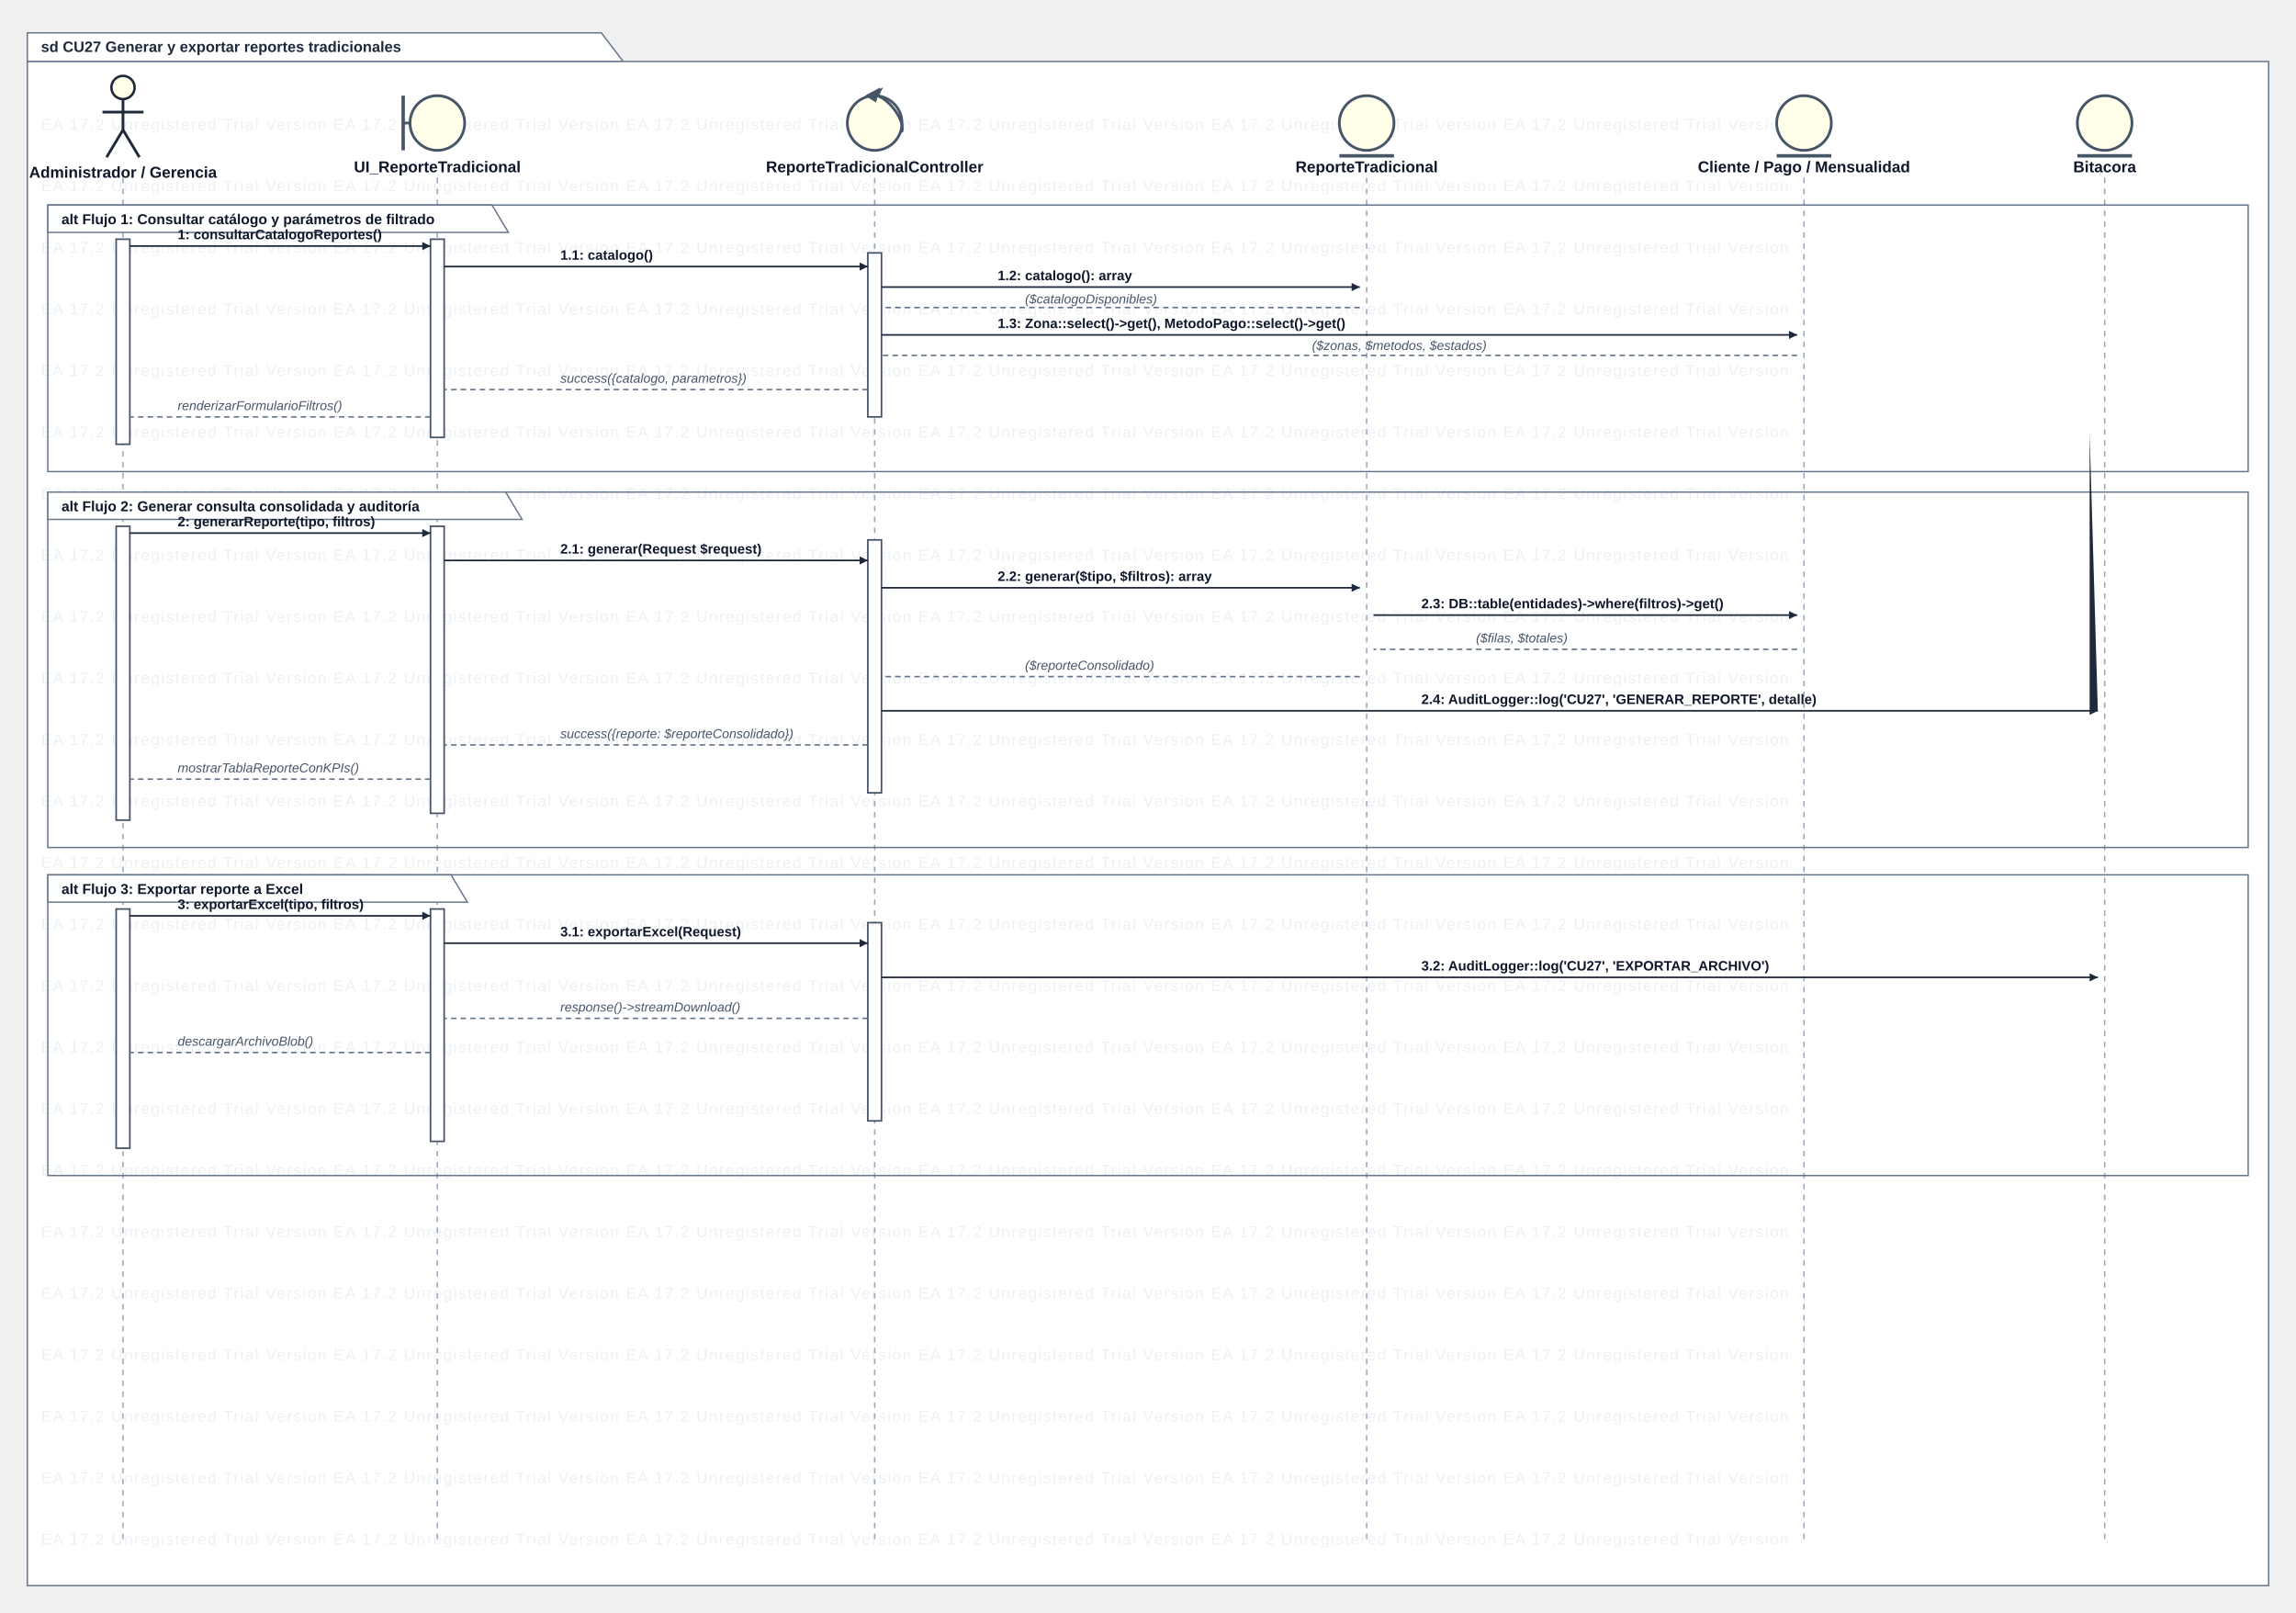
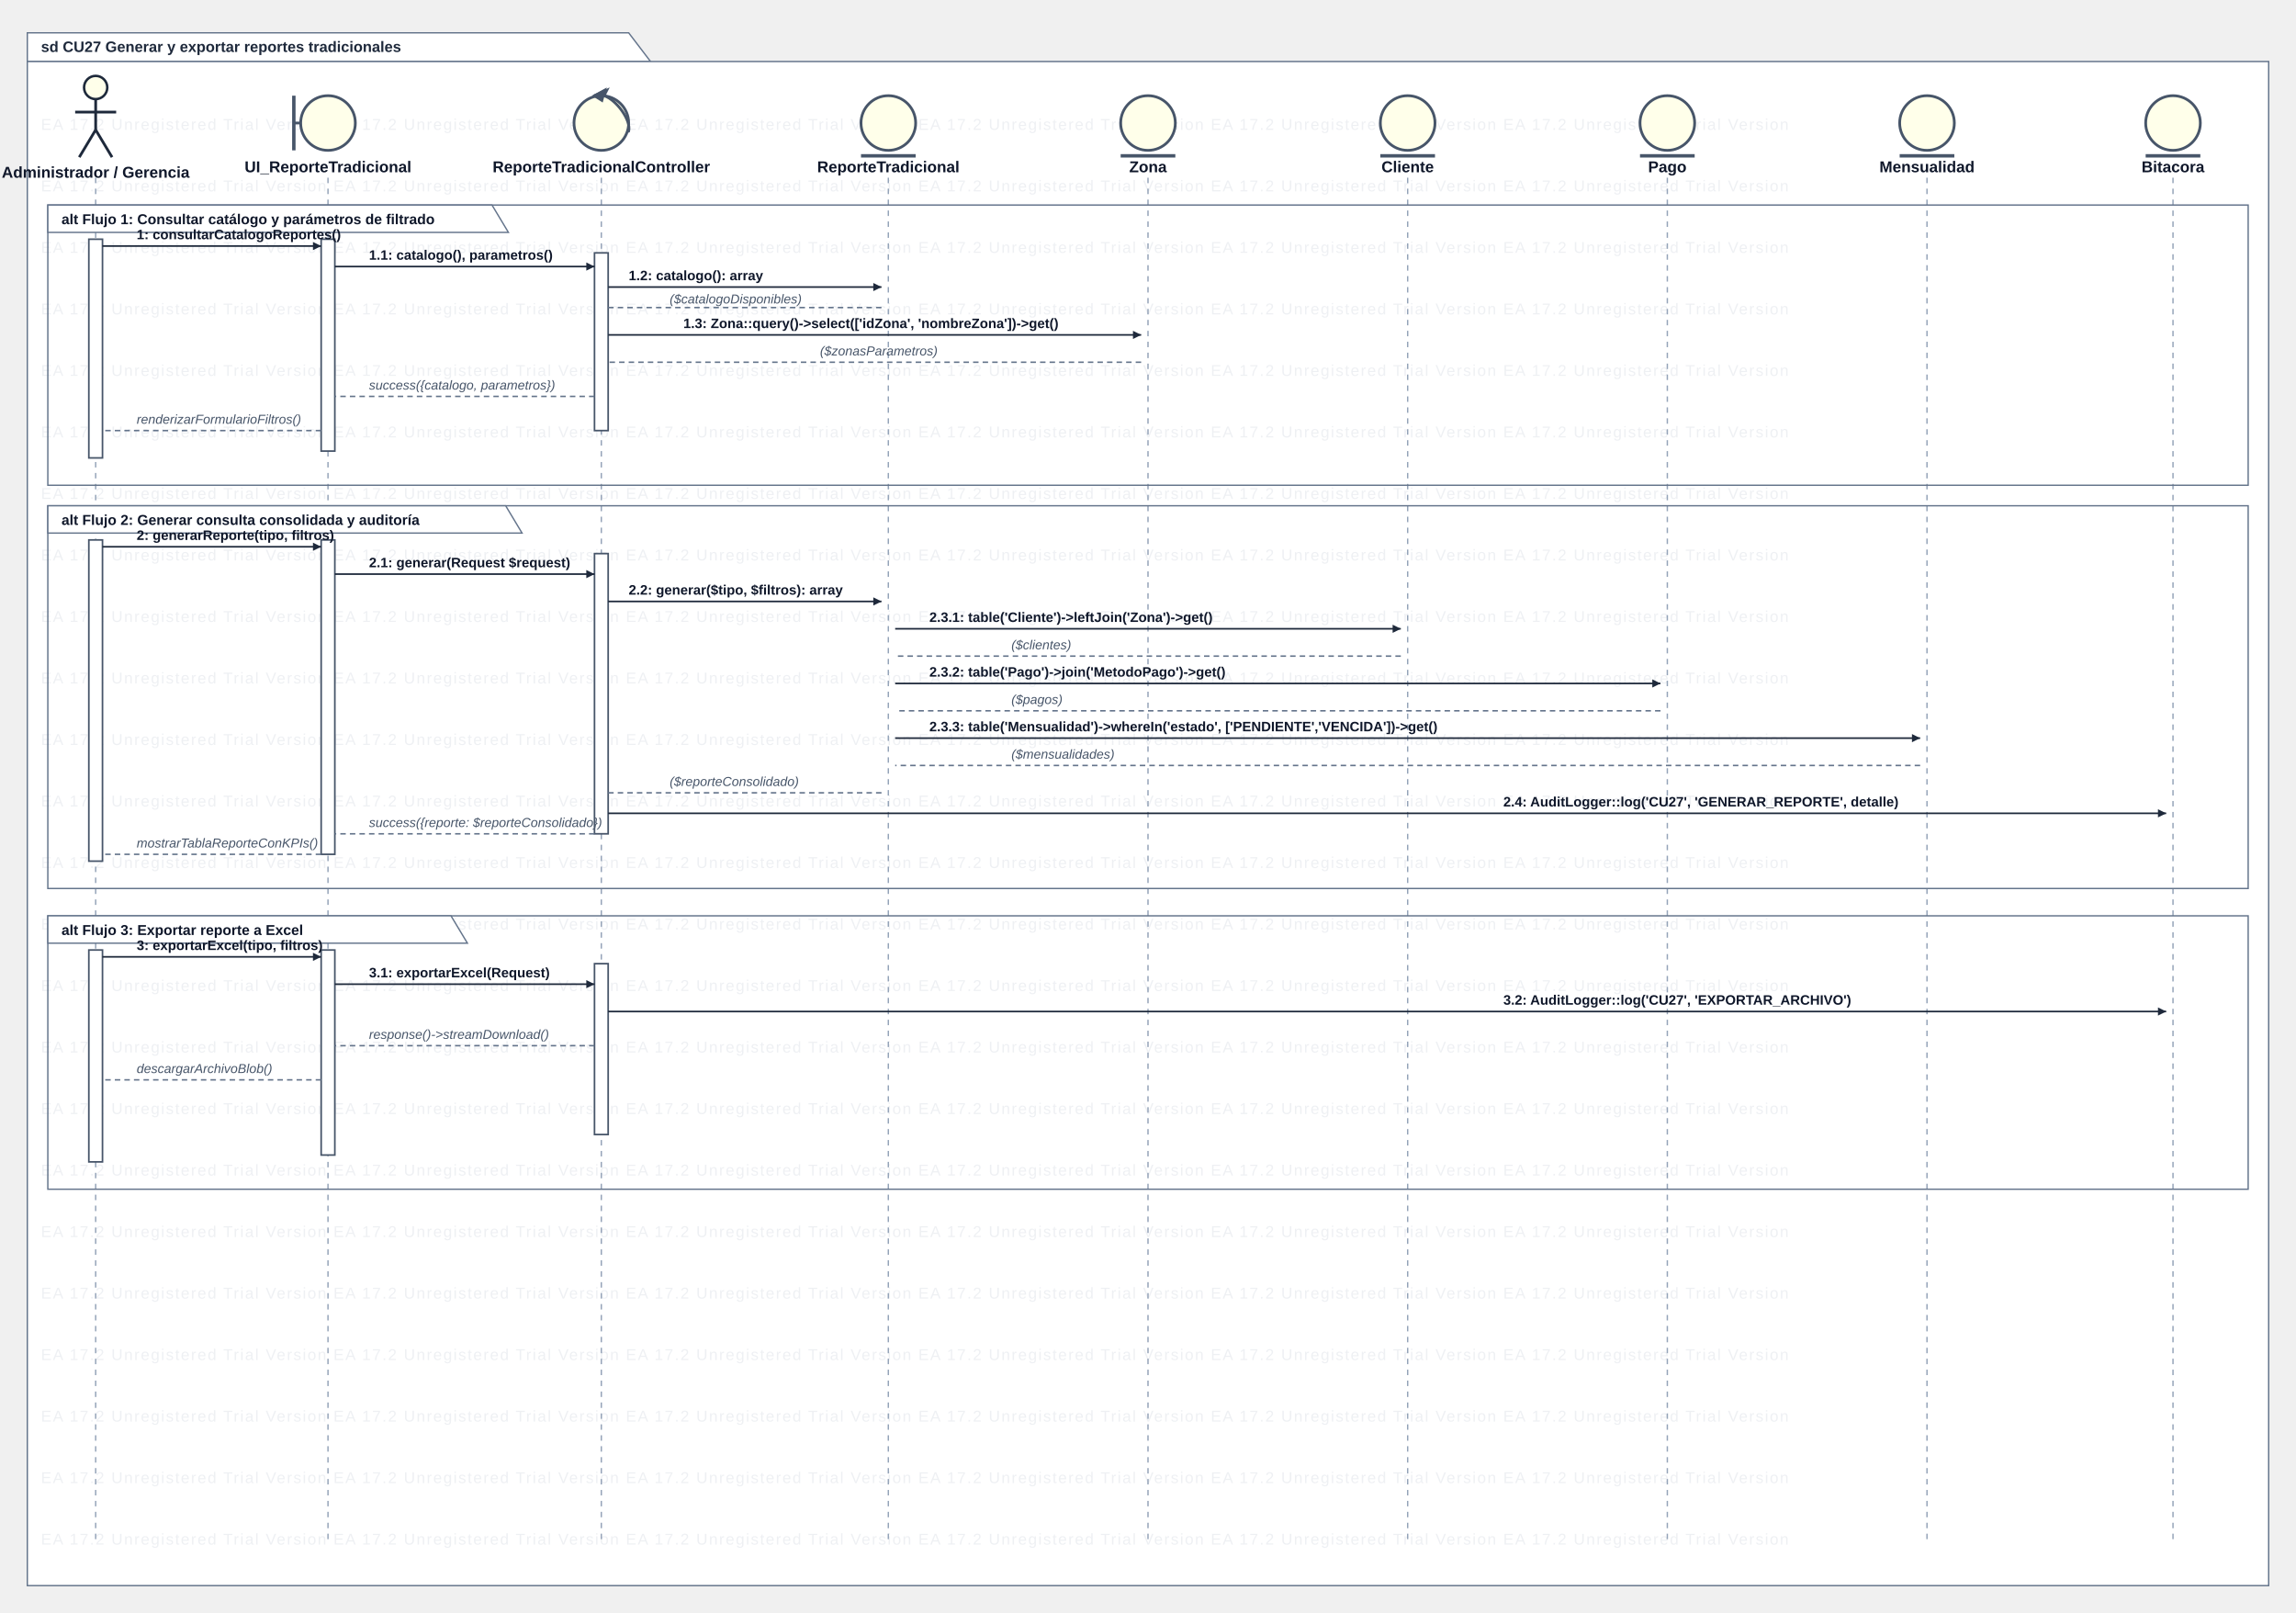
<svg xmlns="http://www.w3.org/2000/svg" viewBox="0 0 1680 1180" width="1680" height="1180" style="background:#ffffff; font-family: 'Segoe UI', Arial, sans-serif;">
  <defs>
    <style>
      .tab-title { font-size: 11px; font-weight: bold; fill: #1e293b; }
      .life-title { font-size: 11.5px; font-weight: bold; fill: #0f172a; text-anchor: middle; }
      .life-line { stroke: #94a3b8; stroke-width: 1; stroke-dasharray: 4,4; fill: none; }
      .act-bar { fill: #ffffff; stroke: #475569; stroke-width: 1.2; }
      .msg-call { stroke: #1e293b; stroke-width: 1.2; fill: none; }
      .msg-ret { stroke: #64748b; stroke-width: 1.1; stroke-dasharray: 4,3; fill: none; }
      .call-text { font-size: 10px; font-weight: bold; fill: #0f172a; }
      .ret-text { font-size: 9.5px; fill: #475569; font-style: italic; }
      .frame-box { fill: none; stroke: #64748b; stroke-width: 1; }
      .frame-title { font-size: 10.5px; font-weight: bold; fill: #0f172a; }
      .frame-tab { fill: #ffffff; stroke: #64748b; stroke-width: 1; }
    </style>
  </defs>
-   <path d="M 20,45 L 20,24 L 440,24 L 456,45 Z" fill="#ffffff" stroke="#64748b" stroke-width="1" />
+   <path d="M 20,45 L 20,24 L 460,24 L 476,45 Z" fill="#ffffff" stroke="#64748b" stroke-width="1" />
  <text x="30" y="38" class="tab-title">sd CU27 Generar y exportar reportes tradicionales</text>
  <rect x="20" y="45" width="1640" height="1115" fill="#ffffff" stroke="#64748b" stroke-width="1" />
  <g opacity="0.4">
    <text x="30" y="95" fill="#d5dae2" font-family="Arial, sans-serif" font-size="11.5" letter-spacing="1">
      EA 17.2 Unregistered Trial Version   EA 17.2 Unregistered Trial Version   EA 17.2 Unregistered Trial Version   EA 17.2 Unregistered Trial Version   EA 17.2 Unregistered Trial Version   EA 17.2 Unregistered Trial Version
    </text>
    <text x="30" y="140" fill="#d5dae2" font-family="Arial, sans-serif" font-size="11.5" letter-spacing="1">
      EA 17.2 Unregistered Trial Version   EA 17.2 Unregistered Trial Version   EA 17.2 Unregistered Trial Version   EA 17.2 Unregistered Trial Version   EA 17.2 Unregistered Trial Version   EA 17.2 Unregistered Trial Version
    </text>
    <text x="30" y="185" fill="#d5dae2" font-family="Arial, sans-serif" font-size="11.5" letter-spacing="1">
      EA 17.2 Unregistered Trial Version   EA 17.2 Unregistered Trial Version   EA 17.2 Unregistered Trial Version   EA 17.2 Unregistered Trial Version   EA 17.2 Unregistered Trial Version   EA 17.2 Unregistered Trial Version
    </text>
    <text x="30" y="230" fill="#d5dae2" font-family="Arial, sans-serif" font-size="11.5" letter-spacing="1">
      EA 17.2 Unregistered Trial Version   EA 17.2 Unregistered Trial Version   EA 17.2 Unregistered Trial Version   EA 17.2 Unregistered Trial Version   EA 17.2 Unregistered Trial Version   EA 17.2 Unregistered Trial Version
    </text>
    <text x="30" y="275" fill="#d5dae2" font-family="Arial, sans-serif" font-size="11.5" letter-spacing="1">
      EA 17.2 Unregistered Trial Version   EA 17.2 Unregistered Trial Version   EA 17.2 Unregistered Trial Version   EA 17.2 Unregistered Trial Version   EA 17.2 Unregistered Trial Version   EA 17.2 Unregistered Trial Version
    </text>
    <text x="30" y="320" fill="#d5dae2" font-family="Arial, sans-serif" font-size="11.5" letter-spacing="1">
      EA 17.2 Unregistered Trial Version   EA 17.2 Unregistered Trial Version   EA 17.2 Unregistered Trial Version   EA 17.2 Unregistered Trial Version   EA 17.2 Unregistered Trial Version   EA 17.2 Unregistered Trial Version
    </text>
    <text x="30" y="365" fill="#d5dae2" font-family="Arial, sans-serif" font-size="11.5" letter-spacing="1">
      EA 17.2 Unregistered Trial Version   EA 17.2 Unregistered Trial Version   EA 17.2 Unregistered Trial Version   EA 17.2 Unregistered Trial Version   EA 17.2 Unregistered Trial Version   EA 17.2 Unregistered Trial Version
    </text>
    <text x="30" y="410" fill="#d5dae2" font-family="Arial, sans-serif" font-size="11.5" letter-spacing="1">
      EA 17.2 Unregistered Trial Version   EA 17.2 Unregistered Trial Version   EA 17.2 Unregistered Trial Version   EA 17.2 Unregistered Trial Version   EA 17.2 Unregistered Trial Version   EA 17.2 Unregistered Trial Version
    </text>
    <text x="30" y="455" fill="#d5dae2" font-family="Arial, sans-serif" font-size="11.5" letter-spacing="1">
      EA 17.2 Unregistered Trial Version   EA 17.2 Unregistered Trial Version   EA 17.2 Unregistered Trial Version   EA 17.2 Unregistered Trial Version   EA 17.2 Unregistered Trial Version   EA 17.2 Unregistered Trial Version
    </text>
    <text x="30" y="500" fill="#d5dae2" font-family="Arial, sans-serif" font-size="11.5" letter-spacing="1">
      EA 17.2 Unregistered Trial Version   EA 17.2 Unregistered Trial Version   EA 17.2 Unregistered Trial Version   EA 17.2 Unregistered Trial Version   EA 17.2 Unregistered Trial Version   EA 17.2 Unregistered Trial Version
    </text>
    <text x="30" y="545" fill="#d5dae2" font-family="Arial, sans-serif" font-size="11.5" letter-spacing="1">
      EA 17.2 Unregistered Trial Version   EA 17.2 Unregistered Trial Version   EA 17.2 Unregistered Trial Version   EA 17.2 Unregistered Trial Version   EA 17.2 Unregistered Trial Version   EA 17.2 Unregistered Trial Version
    </text>
    <text x="30" y="590" fill="#d5dae2" font-family="Arial, sans-serif" font-size="11.5" letter-spacing="1">
      EA 17.2 Unregistered Trial Version   EA 17.2 Unregistered Trial Version   EA 17.2 Unregistered Trial Version   EA 17.2 Unregistered Trial Version   EA 17.2 Unregistered Trial Version   EA 17.2 Unregistered Trial Version
    </text>
    <text x="30" y="635" fill="#d5dae2" font-family="Arial, sans-serif" font-size="11.5" letter-spacing="1">
      EA 17.2 Unregistered Trial Version   EA 17.2 Unregistered Trial Version   EA 17.2 Unregistered Trial Version   EA 17.2 Unregistered Trial Version   EA 17.2 Unregistered Trial Version   EA 17.2 Unregistered Trial Version
    </text>
    <text x="30" y="680" fill="#d5dae2" font-family="Arial, sans-serif" font-size="11.5" letter-spacing="1">
      EA 17.2 Unregistered Trial Version   EA 17.2 Unregistered Trial Version   EA 17.2 Unregistered Trial Version   EA 17.2 Unregistered Trial Version   EA 17.2 Unregistered Trial Version   EA 17.2 Unregistered Trial Version
    </text>
    <text x="30" y="725" fill="#d5dae2" font-family="Arial, sans-serif" font-size="11.5" letter-spacing="1">
      EA 17.2 Unregistered Trial Version   EA 17.2 Unregistered Trial Version   EA 17.2 Unregistered Trial Version   EA 17.2 Unregistered Trial Version   EA 17.2 Unregistered Trial Version   EA 17.2 Unregistered Trial Version
    </text>
    <text x="30" y="770" fill="#d5dae2" font-family="Arial, sans-serif" font-size="11.5" letter-spacing="1">
      EA 17.2 Unregistered Trial Version   EA 17.2 Unregistered Trial Version   EA 17.2 Unregistered Trial Version   EA 17.2 Unregistered Trial Version   EA 17.2 Unregistered Trial Version   EA 17.2 Unregistered Trial Version
    </text>
    <text x="30" y="815" fill="#d5dae2" font-family="Arial, sans-serif" font-size="11.5" letter-spacing="1">
      EA 17.2 Unregistered Trial Version   EA 17.2 Unregistered Trial Version   EA 17.2 Unregistered Trial Version   EA 17.2 Unregistered Trial Version   EA 17.2 Unregistered Trial Version   EA 17.2 Unregistered Trial Version
    </text>
    <text x="30" y="860" fill="#d5dae2" font-family="Arial, sans-serif" font-size="11.5" letter-spacing="1">
      EA 17.2 Unregistered Trial Version   EA 17.2 Unregistered Trial Version   EA 17.2 Unregistered Trial Version   EA 17.2 Unregistered Trial Version   EA 17.2 Unregistered Trial Version   EA 17.2 Unregistered Trial Version
    </text>
    <text x="30" y="905" fill="#d5dae2" font-family="Arial, sans-serif" font-size="11.5" letter-spacing="1">
      EA 17.2 Unregistered Trial Version   EA 17.2 Unregistered Trial Version   EA 17.2 Unregistered Trial Version   EA 17.2 Unregistered Trial Version   EA 17.2 Unregistered Trial Version   EA 17.2 Unregistered Trial Version
    </text>
    <text x="30" y="950" fill="#d5dae2" font-family="Arial, sans-serif" font-size="11.5" letter-spacing="1">
      EA 17.2 Unregistered Trial Version   EA 17.2 Unregistered Trial Version   EA 17.2 Unregistered Trial Version   EA 17.2 Unregistered Trial Version   EA 17.2 Unregistered Trial Version   EA 17.2 Unregistered Trial Version
    </text>
    <text x="30" y="995" fill="#d5dae2" font-family="Arial, sans-serif" font-size="11.5" letter-spacing="1">
      EA 17.2 Unregistered Trial Version   EA 17.2 Unregistered Trial Version   EA 17.2 Unregistered Trial Version   EA 17.2 Unregistered Trial Version   EA 17.2 Unregistered Trial Version   EA 17.2 Unregistered Trial Version
    </text>
    <text x="30" y="1040" fill="#d5dae2" font-family="Arial, sans-serif" font-size="11.5" letter-spacing="1">
      EA 17.2 Unregistered Trial Version   EA 17.2 Unregistered Trial Version   EA 17.2 Unregistered Trial Version   EA 17.2 Unregistered Trial Version   EA 17.2 Unregistered Trial Version   EA 17.2 Unregistered Trial Version
    </text>
    <text x="30" y="1085" fill="#d5dae2" font-family="Arial, sans-serif" font-size="11.5" letter-spacing="1">
      EA 17.2 Unregistered Trial Version   EA 17.2 Unregistered Trial Version   EA 17.2 Unregistered Trial Version   EA 17.2 Unregistered Trial Version   EA 17.2 Unregistered Trial Version   EA 17.2 Unregistered Trial Version
    </text>
    <text x="30" y="1130" fill="#d5dae2" font-family="Arial, sans-serif" font-size="11.5" letter-spacing="1">
      EA 17.2 Unregistered Trial Version   EA 17.2 Unregistered Trial Version   EA 17.2 Unregistered Trial Version   EA 17.2 Unregistered Trial Version   EA 17.2 Unregistered Trial Version   EA 17.2 Unregistered Trial Version
    </text>
  </g>
-   <line x1="90" y1="130" x2="90" y2="1130" class="life-line" />
-   <line x1="320" y1="130" x2="320" y2="1130" class="life-line" />
-   <line x1="640" y1="130" x2="640" y2="1130" class="life-line" />
-   <line x1="1000" y1="130" x2="1000" y2="1130" class="life-line" />
-   <line x1="1320" y1="130" x2="1320" y2="1130" class="life-line" />
-   <line x1="1540" y1="130" x2="1540" y2="1130" class="life-line" />
-   <g transform="translate(90, 90)">
+   <line x1="70" y1="130" x2="70" y2="1130" class="life-line" />
+   <line x1="240" y1="130" x2="240" y2="1130" class="life-line" />
+   <line x1="440" y1="130" x2="440" y2="1130" class="life-line" />
+   <line x1="650" y1="130" x2="650" y2="1130" class="life-line" />
+   <line x1="840" y1="130" x2="840" y2="1130" class="life-line" />
+   <line x1="1030" y1="130" x2="1030" y2="1130" class="life-line" />
+   <line x1="1220" y1="130" x2="1220" y2="1130" class="life-line" />
+   <line x1="1410" y1="130" x2="1410" y2="1130" class="life-line" />
+   <line x1="1590" y1="130" x2="1590" y2="1130" class="life-line" />
+   <g transform="translate(70, 90)">
    <circle cx="0" cy="-26" r="8.5" fill="#ffffea" stroke="#1e293b" stroke-width="1.8" />
    <line x1="0" y1="-17.5" x2="0" y2="5" stroke="#1e293b" stroke-width="2" />
    <line x1="-15" y1="-8" x2="15" y2="-8" stroke="#1e293b" stroke-width="2" />
    <line x1="0" y1="5" x2="-12" y2="25" stroke="#1e293b" stroke-width="2" />
    <line x1="0" y1="5" x2="12" y2="25" stroke="#1e293b" stroke-width="2" />
    <text x="0" y="40" class="life-title">Administrador / Gerencia</text>
  </g>
-   <g transform="translate(320, 90)">
+   <g transform="translate(240, 90)">
    <line x1="-25" y1="-20" x2="-25" y2="20" stroke="#475569" stroke-width="2.5" />
    <line x1="-25" y1="0" x2="-20" y2="0" stroke="#475569" stroke-width="2" />
    <circle cx="0" cy="0" r="20" fill="#ffffea" stroke="#475569" stroke-width="2" />
    <text x="0" y="36" class="life-title">UI_ReporteTradicional</text>
  </g>
-   <g transform="translate(640, 90)">
+   <g transform="translate(440, 90)">
    <circle cx="0" cy="0" r="20" fill="#ffffea" stroke="#475569" stroke-width="2" />
    <path d="M -5 -20 L 4 -24 L 2 -20 C 11 -17 22 -2 20 6" fill="none" stroke="#475569" stroke-width="2" stroke-linecap="round" />
    <polygon points="-7,-20 4,-26 1,-15" fill="#475569" />
    <text x="0" y="36" class="life-title">ReporteTradicionalController</text>
  </g>
-   <g transform="translate(1000, 90)">
+   <g transform="translate(650, 90)">
    <circle cx="0" cy="0" r="20" fill="#ffffea" stroke="#475569" stroke-width="2" />
    <line x1="-20" y1="24" x2="20" y2="24" stroke="#475569" stroke-width="2.5" />
    <text x="0" y="36" class="life-title">ReporteTradicional</text>
  </g>
-   <g transform="translate(1320, 90)">
-     <circle cx="0" cy="0" r="20" fill="#ffffea" stroke="#475569" stroke-width="2" />
-     <line x1="-20" y1="24" x2="20" y2="24" stroke="#475569" stroke-width="2.5" />
-     <text x="0" y="36" class="life-title">Cliente / Pago / Mensualidad</text>
-   </g>
-   <g transform="translate(1540, 90)">
+   <g transform="translate(840, 90)">
+     <circle cx="0" cy="0" r="20" fill="#ffffea" stroke="#475569" stroke-width="2" />
+     <line x1="-20" y1="24" x2="20" y2="24" stroke="#475569" stroke-width="2.5" />
+     <text x="0" y="36" class="life-title">Zona</text>
+   </g>
+   <g transform="translate(1030, 90)">
+     <circle cx="0" cy="0" r="20" fill="#ffffea" stroke="#475569" stroke-width="2" />
+     <line x1="-20" y1="24" x2="20" y2="24" stroke="#475569" stroke-width="2.5" />
+     <text x="0" y="36" class="life-title">Cliente</text>
+   </g>
+   <g transform="translate(1220, 90)">
+     <circle cx="0" cy="0" r="20" fill="#ffffea" stroke="#475569" stroke-width="2" />
+     <line x1="-20" y1="24" x2="20" y2="24" stroke="#475569" stroke-width="2.5" />
+     <text x="0" y="36" class="life-title">Pago</text>
+   </g>
+   <g transform="translate(1410, 90)">
+     <circle cx="0" cy="0" r="20" fill="#ffffea" stroke="#475569" stroke-width="2" />
+     <line x1="-20" y1="24" x2="20" y2="24" stroke="#475569" stroke-width="2.5" />
+     <text x="0" y="36" class="life-title">Mensualidad</text>
+   </g>
+   <g transform="translate(1590, 90)">
    <circle cx="0" cy="0" r="20" fill="#ffffea" stroke="#475569" stroke-width="2" />
    <line x1="-20" y1="24" x2="20" y2="24" stroke="#475569" stroke-width="2.5" />
    <text x="0" y="36" class="life-title">Bitacora</text>
  </g>
-   <rect x="35" y="150" width="1610" height="195" class="frame-box" />
+   <rect x="35" y="150" width="1610" height="205" class="frame-box" />
  <path d="M 35,170 L 35,150 L 360,150 L 372,170 Z" class="frame-tab" />
  <text x="45" y="164" class="frame-title">alt Flujo 1: Consultar catálogo y parámetros de filtrado</text>
-   <rect x="85" y="175" width="10" height="150" class="act-bar" />
-   <rect x="315" y="175" width="10" height="145" class="act-bar" />
-   <rect x="635" y="185" width="10" height="120" class="act-bar" />
-   <line x1="95" y1="180" x2="315" y2="180" class="msg-call" />
-   <polygon points="315,180 309,177 309,183" fill="#1e293b" />
-   <text x="130" y="175" class="call-text">1: consultarCatalogoReportes()</text>
-   <line x1="325" y1="195" x2="635" y2="195" class="msg-call" />
-   <polygon points="635,195 629,192 629,198" fill="#1e293b" />
-   <text x="410" y="190" class="call-text">1.1: catalogo()</text>
-   <line x1="645" y1="210" x2="995" y2="210" class="msg-call" />
-   <polygon points="995,210 989,207 989,213" fill="#1e293b" />
-   <text x="730" y="205" class="call-text">1.2: catalogo(): array</text>
-   <line x1="995" y1="225" x2="645" y2="225" class="msg-ret" />
-   <text x="750" y="222" class="ret-text">($catalogoDisponibles)</text>
-   <line x1="645" y1="245" x2="1315" y2="245" class="msg-call" />
-   <polygon points="1315,245 1309,242 1309,248" fill="#1e293b" />
-   <text x="730" y="240" class="call-text">1.3: Zona::select()-&gt;get(), MetodoPago::select()-&gt;get()</text>
-   <line x1="1315" y1="260" x2="645" y2="260" class="msg-ret" />
-   <text x="960" y="256" class="ret-text">($zonas, $metodos, $estados)</text>
-   <line x1="635" y1="285" x2="325" y2="285" class="msg-ret" />
-   <text x="410" y="280" class="ret-text">success({catalogo, parametros})</text>
-   <line x1="315" y1="305" x2="95" y2="305" class="msg-ret" />
-   <text x="130" y="300" class="ret-text">renderizarFormularioFiltros()</text>
-   <rect x="35" y="360" width="1610" height="260" class="frame-box" />
-   <path d="M 35,380 L 35,360 L 370,360 L 382,380 Z" class="frame-tab" />
-   <text x="45" y="374" class="frame-title">alt Flujo 2: Generar consulta consolidada y auditoría</text>
-   <rect x="85" y="385" width="10" height="215" class="act-bar" />
-   <rect x="315" y="385" width="10" height="210" class="act-bar" />
-   <rect x="635" y="395" width="10" height="185" class="act-bar" />
-   <line x1="95" y1="390" x2="315" y2="390" class="msg-call" />
-   <polygon points="315,390 309,387 309,393" fill="#1e293b" />
-   <text x="130" y="385" class="call-text">2: generarReporte(tipo, filtros)</text>
-   <line x1="325" y1="410" x2="635" y2="410" class="msg-call" />
-   <polygon points="635,410 629,407 629,413" fill="#1e293b" />
-   <text x="410" y="405" class="call-text">2.1: generar(Request $request)</text>
-   <line x1="645" y1="430" x2="995" y2="430" class="msg-call" />
-   <polygon points="995,430 989,427 989,433" fill="#1e293b" />
-   <text x="730" y="425" class="call-text">2.2: generar($tipo, $filtros): array</text>
-   <line x1="1005" y1="450" x2="1315" y2="450" class="msg-call" />
-   <polygon points="1315,450 1309,447 1309,453" fill="#1e293b" />
-   <text x="1040" y="445" class="call-text">2.3: DB::table(entidades)-&gt;where(filtros)-&gt;get()</text>
-   <line x1="1315" y1="475" x2="1005" y2="475" class="msg-ret" />
-   <text x="1080" y="470" class="ret-text">($filas, $totales)</text>
-   <line x1="995" y1="495" x2="645" y2="495" class="msg-ret" />
-   <text x="750" y="490" class="ret-text">($reporteConsolidado)</text>
-   <line x1="645" y1="520" x2="1535" y2="520" class="msg-call" />
-   <polygon points="1535,520 1529,317 1529,523" fill="#1e293b" />
-   <text x="1040" y="515" class="call-text">2.4: AuditLogger::log('CU27', 'GENERAR_REPORTE', detalle)</text>
-   <line x1="635" y1="545" x2="325" y2="545" class="msg-ret" />
-   <text x="410" y="540" class="ret-text">success({reporte: $reporteConsolidado})</text>
-   <line x1="315" y1="570" x2="95" y2="570" class="msg-ret" />
-   <text x="130" y="565" class="ret-text">mostrarTablaReporteConKPIs()</text>
-   <rect x="35" y="640" width="1610" height="220" class="frame-box" />
-   <path d="M 35,660 L 35,640 L 330,640 L 342,660 Z" class="frame-tab" />
-   <text x="45" y="654" class="frame-title">alt Flujo 3: Exportar reporte a Excel</text>
-   <rect x="85" y="665" width="10" height="175" class="act-bar" />
-   <rect x="315" y="665" width="10" height="170" class="act-bar" />
-   <rect x="635" y="675" width="10" height="145" class="act-bar" />
-   <line x1="95" y1="670" x2="315" y2="670" class="msg-call" />
-   <polygon points="315,670 309,667 309,673" fill="#1e293b" />
-   <text x="130" y="665" class="call-text">3: exportarExcel(tipo, filtros)</text>
-   <line x1="325" y1="690" x2="635" y2="690" class="msg-call" />
-   <polygon points="635,690 629,687 629,693" fill="#1e293b" />
-   <text x="410" y="685" class="call-text">3.1: exportarExcel(Request)</text>
-   <line x1="645" y1="715" x2="1535" y2="715" class="msg-call" />
-   <polygon points="1535,715 1529,712 1529,718" fill="#1e293b" />
-   <text x="1040" y="710" class="call-text">3.2: AuditLogger::log('CU27', 'EXPORTAR_ARCHIVO')</text>
-   <line x1="635" y1="745" x2="325" y2="745" class="msg-ret" />
-   <text x="410" y="740" class="ret-text">response()-&gt;streamDownload()</text>
-   <line x1="315" y1="770" x2="95" y2="770" class="msg-ret" />
-   <text x="130" y="765" class="ret-text">descargarArchivoBlob()</text>
+   <rect x="65" y="175" width="10" height="160" class="act-bar" />
+   <rect x="235" y="175" width="10" height="155" class="act-bar" />
+   <rect x="435" y="185" width="10" height="130" class="act-bar" />
+   <line x1="75" y1="180" x2="235" y2="180" class="msg-call" />
+   <polygon points="235,180 229,177 229,183" fill="#1e293b" />
+   <text x="100" y="175" class="call-text">1: consultarCatalogoReportes()</text>
+   <line x1="245" y1="195" x2="435" y2="195" class="msg-call" />
+   <polygon points="435,195 429,192 429,198" fill="#1e293b" />
+   <text x="270" y="190" class="call-text">1.1: catalogo(), parametros()</text>
+   <line x1="445" y1="210" x2="645" y2="210" class="msg-call" />
+   <polygon points="645,210 639,207 639,213" fill="#1e293b" />
+   <text x="460" y="205" class="call-text">1.2: catalogo(): array</text>
+   <line x1="645" y1="225" x2="445" y2="225" class="msg-ret" />
+   <text x="490" y="222" class="ret-text">($catalogoDisponibles)</text>
+   <line x1="445" y1="245" x2="835" y2="245" class="msg-call" />
+   <polygon points="835,245 829,242 829,248" fill="#1e293b" />
+   <text x="500" y="240" class="call-text">1.3: Zona::query()-&gt;select(['idZona', 'nombreZona'])-&gt;get()</text>
+   <line x1="835" y1="265" x2="445" y2="265" class="msg-ret" />
+   <text x="600" y="260" class="ret-text">($zonasParametros)</text>
+   <line x1="435" y1="290" x2="245" y2="290" class="msg-ret" />
+   <text x="270" y="285" class="ret-text">success({catalogo, parametros})</text>
+   <line x1="235" y1="315" x2="75" y2="315" class="msg-ret" />
+   <text x="100" y="310" class="ret-text">renderizarFormularioFiltros()</text>
+   <rect x="35" y="370" width="1610" height="280" class="frame-box" />
+   <path d="M 35,390 L 35,370 L 370,370 L 382,390 Z" class="frame-tab" />
+   <text x="45" y="384" class="frame-title">alt Flujo 2: Generar consulta consolidada y auditoría</text>
+   <rect x="65" y="395" width="10" height="235" class="act-bar" />
+   <rect x="235" y="395" width="10" height="230" class="act-bar" />
+   <rect x="435" y="405" width="10" height="205" class="act-bar" />
+   <line x1="75" y1="400" x2="235" y2="400" class="msg-call" />
+   <polygon points="235,400 229,397 229,403" fill="#1e293b" />
+   <text x="100" y="395" class="call-text">2: generarReporte(tipo, filtros)</text>
+   <line x1="245" y1="420" x2="435" y2="420" class="msg-call" />
+   <polygon points="435,420 429,417 429,423" fill="#1e293b" />
+   <text x="270" y="415" class="call-text">2.1: generar(Request $request)</text>
+   <line x1="445" y1="440" x2="645" y2="440" class="msg-call" />
+   <polygon points="645,440 639,437 639,443" fill="#1e293b" />
+   <text x="460" y="435" class="call-text">2.2: generar($tipo, $filtros): array</text>
+   <line x1="655" y1="460" x2="1025" y2="460" class="msg-call" />
+   <polygon points="1025,460 1019,457 1019,463" fill="#1e293b" />
+   <text x="680" y="455" class="call-text">2.3.1: table('Cliente')-&gt;leftJoin('Zona')-&gt;get()</text>
+   <line x1="1025" y1="480" x2="655" y2="480" class="msg-ret" />
+   <text x="740" y="475" class="ret-text">($clientes)</text>
+   <line x1="655" y1="500" x2="1215" y2="500" class="msg-call" />
+   <polygon points="1215,500 1209,497 1209,503" fill="#1e293b" />
+   <text x="680" y="495" class="call-text">2.3.2: table('Pago')-&gt;join('MetodoPago')-&gt;get()</text>
+   <line x1="1215" y1="520" x2="655" y2="520" class="msg-ret" />
+   <text x="740" y="515" class="ret-text">($pagos)</text>
+   <line x1="655" y1="540" x2="1405" y2="540" class="msg-call" />
+   <polygon points="1405,540 1399,537 1399,543" fill="#1e293b" />
+   <text x="680" y="535" class="call-text">2.3.3: table('Mensualidad')-&gt;whereIn('estado', ['PENDIENTE','VENCIDA'])-&gt;get()</text>
+   <line x1="1405" y1="560" x2="655" y2="560" class="msg-ret" />
+   <text x="740" y="555" class="ret-text">($mensualidades)</text>
+   <line x1="645" y1="580" x2="445" y2="580" class="msg-ret" />
+   <text x="490" y="575" class="ret-text">($reporteConsolidado)</text>
+   <line x1="445" y1="595" x2="1585" y2="595" class="msg-call" />
+   <polygon points="1585,595 1579,592 1579,598" fill="#1e293b" />
+   <text x="1100" y="590" class="call-text">2.4: AuditLogger::log('CU27', 'GENERAR_REPORTE', detalle)</text>
+   <line x1="435" y1="610" x2="245" y2="610" class="msg-ret" />
+   <text x="270" y="605" class="ret-text">success({reporte: $reporteConsolidado})</text>
+   <line x1="235" y1="625" x2="75" y2="625" class="msg-ret" />
+   <text x="100" y="620" class="ret-text">mostrarTablaReporteConKPIs()</text>
+   <rect x="35" y="670" width="1610" height="200" class="frame-box" />
+   <path d="M 35,690 L 35,670 L 330,670 L 342,690 Z" class="frame-tab" />
+   <text x="45" y="684" class="frame-title">alt Flujo 3: Exportar reporte a Excel</text>
+   <rect x="65" y="695" width="10" height="155" class="act-bar" />
+   <rect x="235" y="695" width="10" height="150" class="act-bar" />
+   <rect x="435" y="705" width="10" height="125" class="act-bar" />
+   <line x1="75" y1="700" x2="235" y2="700" class="msg-call" />
+   <polygon points="235,700 229,697 229,703" fill="#1e293b" />
+   <text x="100" y="695" class="call-text">3: exportarExcel(tipo, filtros)</text>
+   <line x1="245" y1="720" x2="435" y2="720" class="msg-call" />
+   <polygon points="435,720 429,717 429,723" fill="#1e293b" />
+   <text x="270" y="715" class="call-text">3.1: exportarExcel(Request)</text>
+   <line x1="445" y1="740" x2="1585" y2="740" class="msg-call" />
+   <polygon points="1585,740 1579,737 1579,743" fill="#1e293b" />
+   <text x="1100" y="735" class="call-text">3.2: AuditLogger::log('CU27', 'EXPORTAR_ARCHIVO')</text>
+   <line x1="435" y1="765" x2="245" y2="765" class="msg-ret" />
+   <text x="270" y="760" class="ret-text">response()-&gt;streamDownload()</text>
+   <line x1="235" y1="790" x2="75" y2="790" class="msg-ret" />
+   <text x="100" y="785" class="ret-text">descargarArchivoBlob()</text>
</svg>
